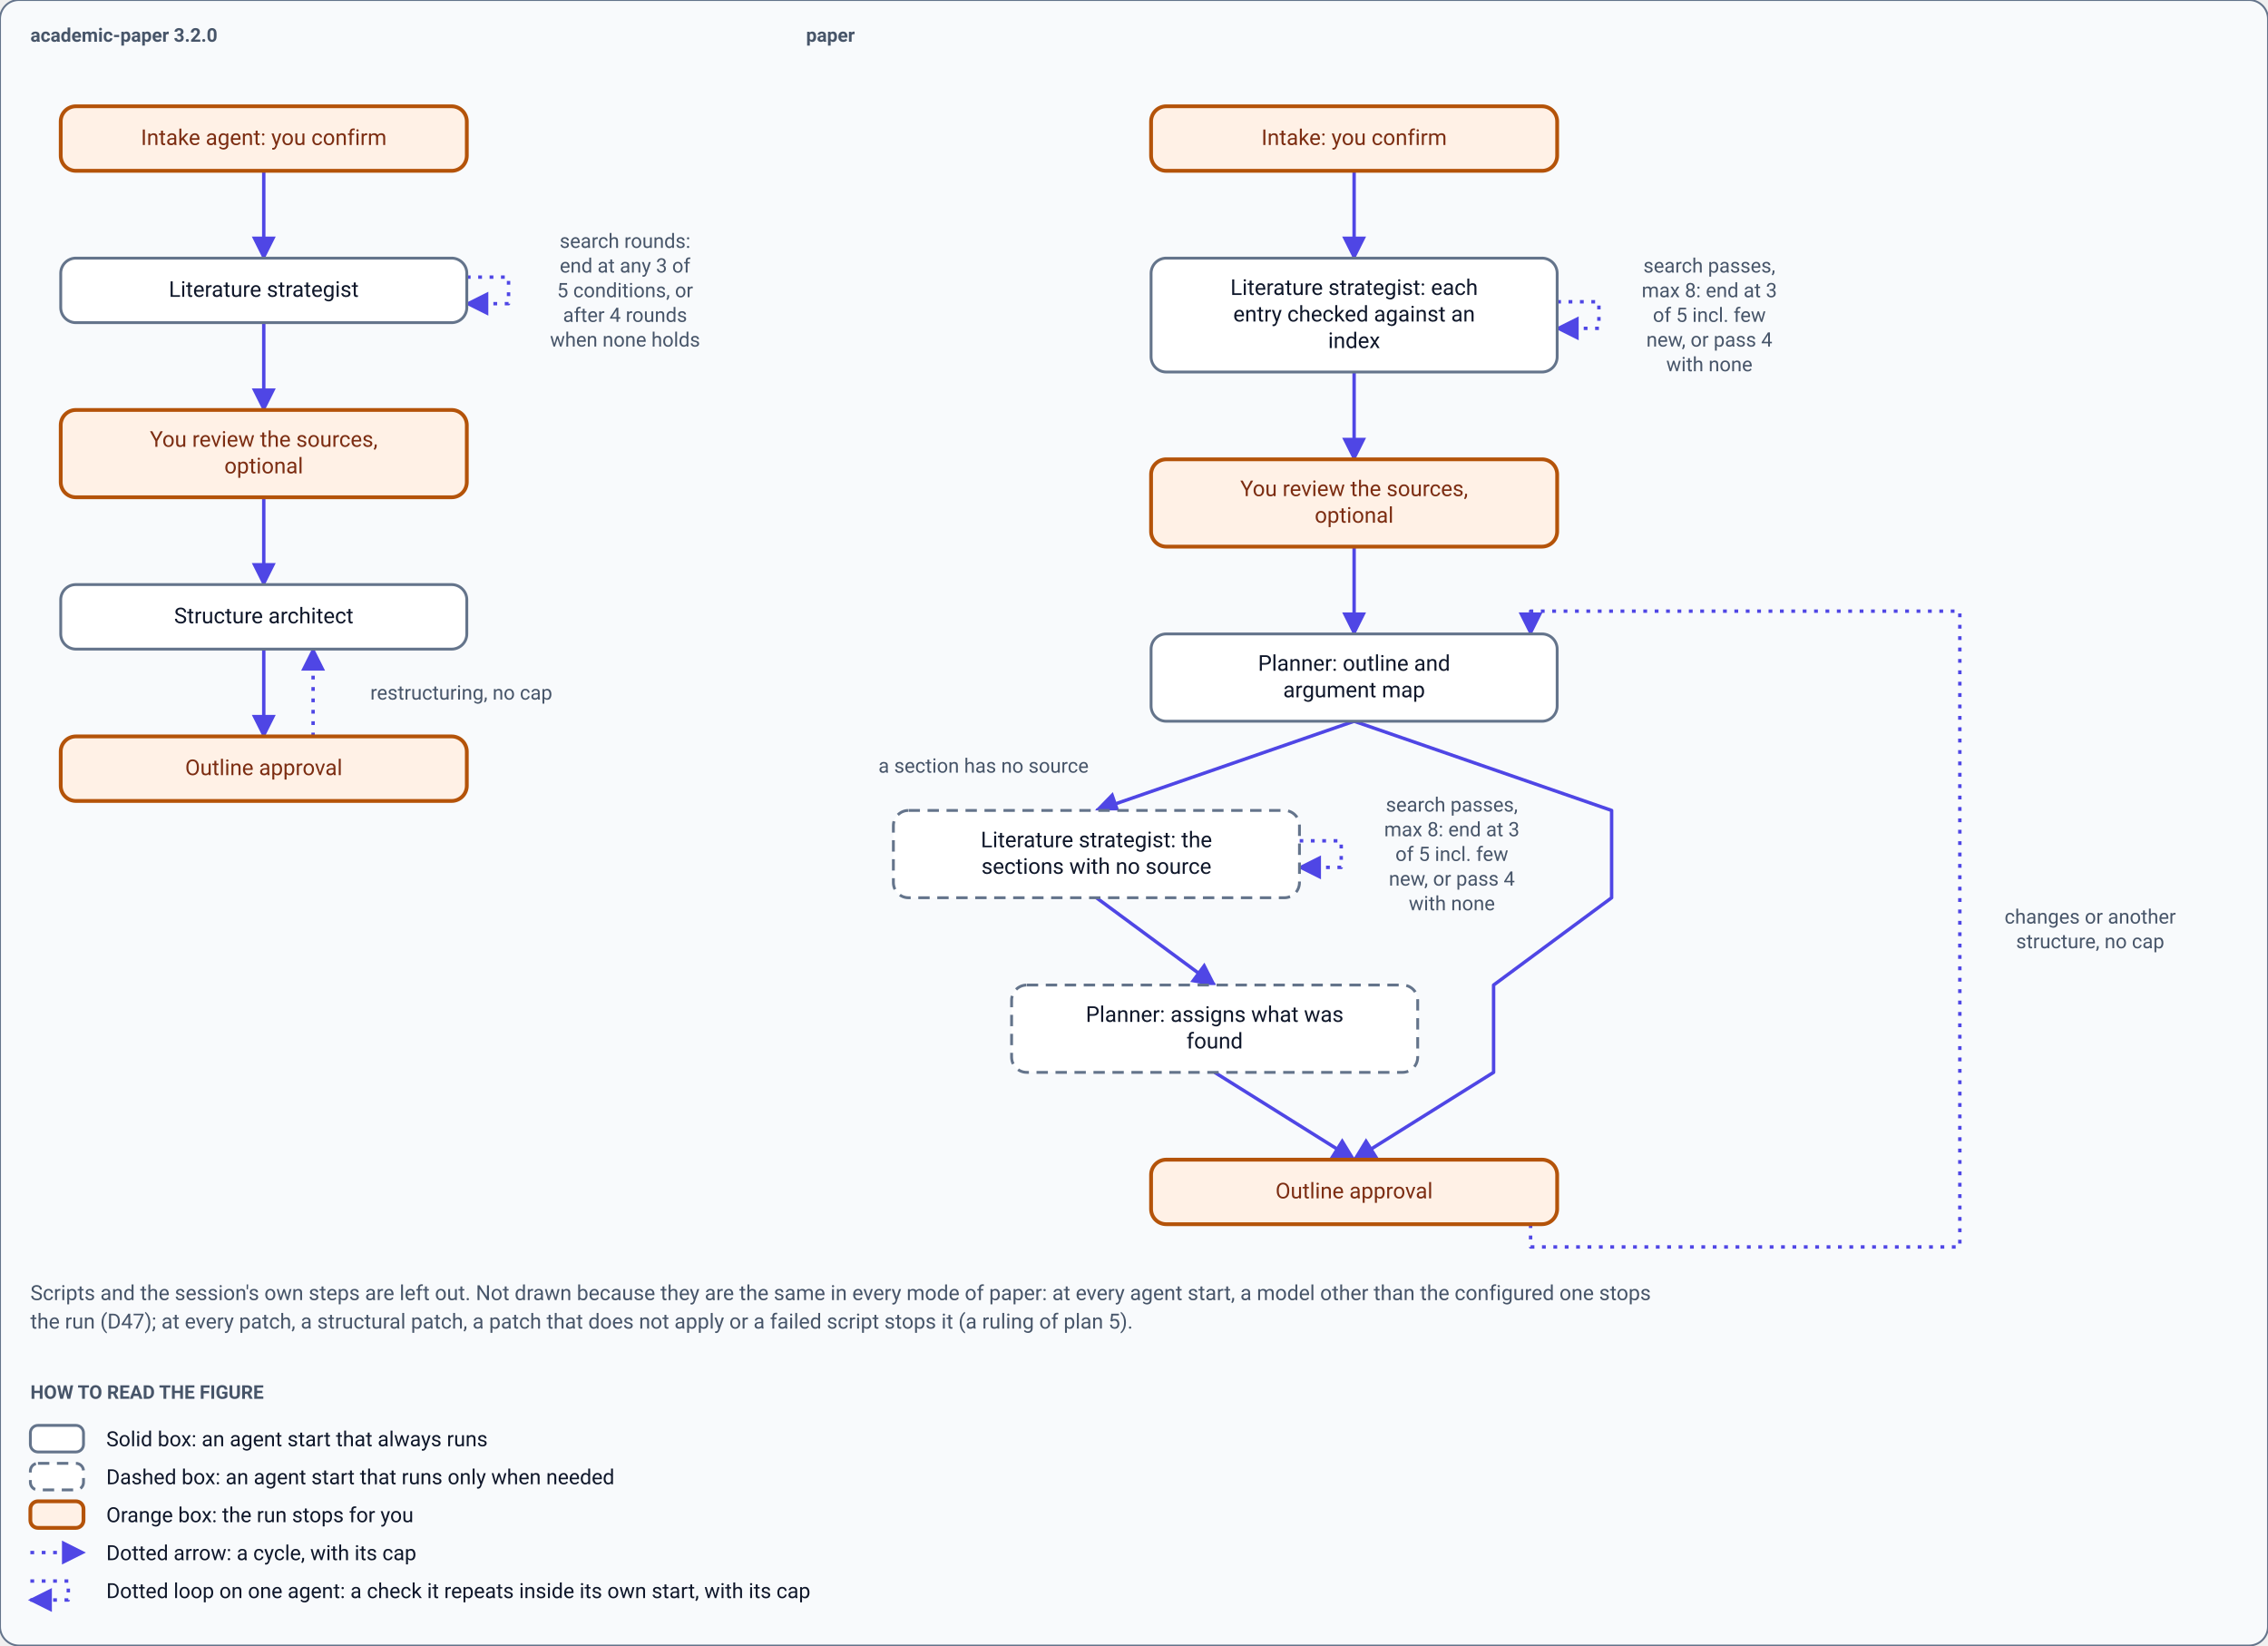
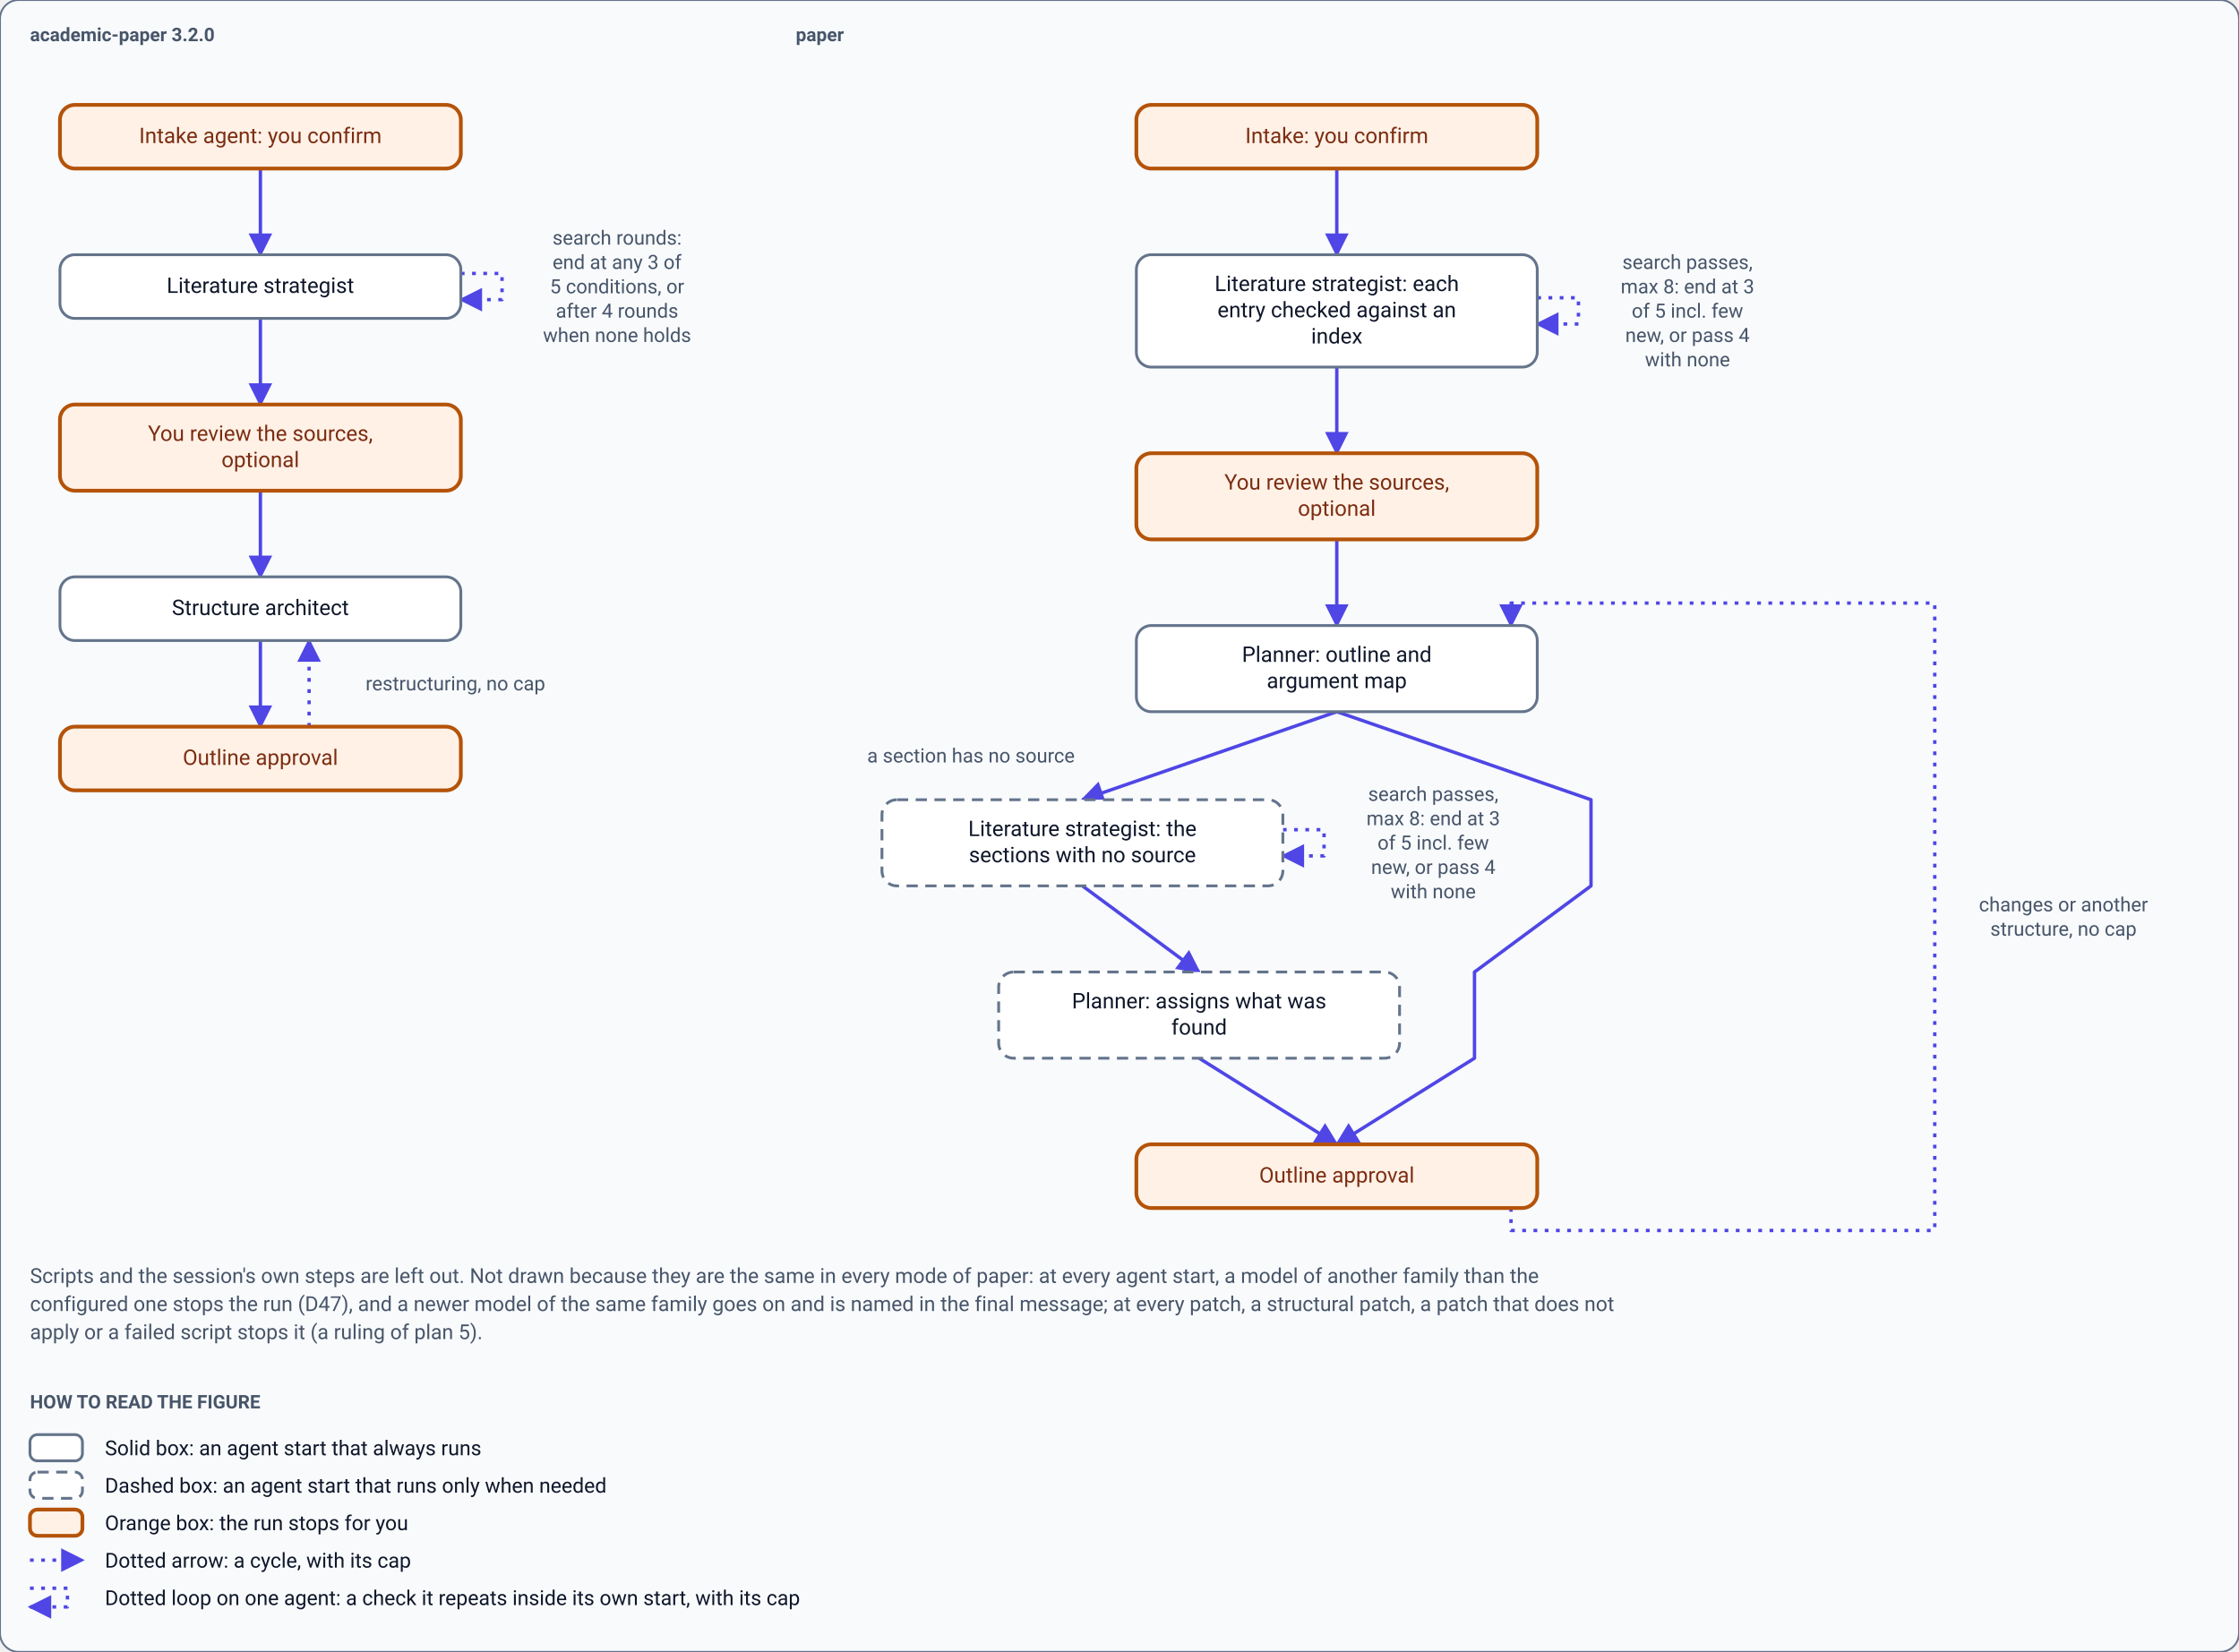
- <svg xmlns="http://www.w3.org/2000/svg" viewBox="0 0 1195.2 867" width="1195.2" height="867" role="img" aria-label="The outline-only mode, simple view. Boxes: academic-paper 3.2.0: Intake agent: you confirm (stop); Literature strategist (agent); You review the sources, optional (stop); Structure architect (agent); Outline approval (stop) | paper: Intake: you confirm (stop); Literature strategist: each entry checked against an index (agent); You review the sources, optional (stop); Planner: outline and argument map (agent); Literature strategist: the sections with no source (agent, only when needed); Planner: assigns what was found (agent, only when needed); Outline approval (stop).">
+ <svg xmlns="http://www.w3.org/2000/svg" viewBox="0 0 1195.2 882" width="1195.2" height="882" role="img" aria-label="The outline-only mode, simple view. Boxes: academic-paper 3.2.0: Intake agent: you confirm (stop); Literature strategist (agent); You review the sources, optional (stop); Structure architect (agent); Outline approval (stop) | paper: Intake: you confirm (stop); Literature strategist: each entry checked against an index (agent); You review the sources, optional (stop); Planner: outline and argument map (agent); Literature strategist: the sections with no source (agent, only when needed); Planner: assigns what was found (agent, only when needed); Outline approval (stop).">
  <defs>
    <marker id="arrow" viewBox="0 0 10 10" refX="9" refY="5" markerWidth="7" markerHeight="7" orient="auto">
      <path d="M0,0 L10,5 L0,10 z" fill="#4f46e5" />
    </marker>
  </defs>
-   <rect x="0" y="0" width="1195.2" height="867" rx="10" fill="#f8fafc" stroke="#64748b" />
+   <rect x="0" y="0" width="1195.2" height="882" rx="10" fill="#f8fafc" stroke="#64748b" />
  <text x="16" y="22" font-family="ui-sans-serif, -apple-system, 'Segoe UI', Roboto, Helvetica, Arial, sans-serif" font-size="10" fill="#475569" font-weight="700" text-anchor="start">academic-paper 3.2.0</text>
  <path d="M139,90 L139,136" fill="none" stroke="#4f46e5" stroke-width="1.8" marker-end="url(#arrow)" stroke-linejoin="round" />
  <path d="M139,170 L139,216" fill="none" stroke="#4f46e5" stroke-width="1.8" marker-end="url(#arrow)" stroke-linejoin="round" />
  <path d="M139,262 L139,308" fill="none" stroke="#4f46e5" stroke-width="1.8" marker-end="url(#arrow)" stroke-linejoin="round" />
  <path d="M139,342 L139,388" fill="none" stroke="#4f46e5" stroke-width="1.8" marker-end="url(#arrow)" stroke-linejoin="round" />
  <path d="M165,388 L165,342" fill="none" stroke="#4f46e5" stroke-width="1.8" stroke-dasharray="2 4" marker-end="url(#arrow)" stroke-linejoin="round" />
  <path d="M246,146 L268,146 L268,160 L246,160" fill="none" stroke="#4f46e5" stroke-width="1.8" stroke-dasharray="2 4" marker-end="url(#arrow)" stroke-linejoin="round" />
  <rect x="32" y="56" width="214" height="34" rx="8" fill="#fff1e6" stroke="#b45309" stroke-width="2" />
  <text x="139" y="76.4" font-family="ui-sans-serif, -apple-system, 'Segoe UI', Roboto, Helvetica, Arial, sans-serif" font-size="11.5" fill="#7c2d12" font-weight="400" text-anchor="middle">Intake agent: you confirm</text>
  <rect x="32" y="136" width="214" height="34" rx="8" fill="#ffffff" stroke="#64748b" stroke-width="1.5" />
  <text x="139" y="156.4" font-family="ui-sans-serif, -apple-system, 'Segoe UI', Roboto, Helvetica, Arial, sans-serif" font-size="11.5" fill="#0f172a" font-weight="400" text-anchor="middle">Literature strategist</text>
  <rect x="32" y="216" width="214" height="46" rx="8" fill="#fff1e6" stroke="#b45309" stroke-width="2" />
  <text x="139" y="235.4" font-family="ui-sans-serif, -apple-system, 'Segoe UI', Roboto, Helvetica, Arial, sans-serif" font-size="11.5" fill="#7c2d12" font-weight="400" text-anchor="middle">You review the sources,</text>
  <text x="139" y="249.4" font-family="ui-sans-serif, -apple-system, 'Segoe UI', Roboto, Helvetica, Arial, sans-serif" font-size="11.5" fill="#7c2d12" font-weight="400" text-anchor="middle">optional</text>
  <rect x="32" y="308" width="214" height="34" rx="8" fill="#ffffff" stroke="#64748b" stroke-width="1.5" />
  <text x="139" y="328.4" font-family="ui-sans-serif, -apple-system, 'Segoe UI', Roboto, Helvetica, Arial, sans-serif" font-size="11.5" fill="#0f172a" font-weight="400" text-anchor="middle">Structure architect</text>
  <rect x="32" y="388" width="214" height="34" rx="8" fill="#fff1e6" stroke="#b45309" stroke-width="2" />
  <text x="139" y="408.4" font-family="ui-sans-serif, -apple-system, 'Segoe UI', Roboto, Helvetica, Arial, sans-serif" font-size="11.5" fill="#7c2d12" font-weight="400" text-anchor="middle">Outline approval</text>
  <text x="243.1" y="368.6" font-family="ui-sans-serif, -apple-system, 'Segoe UI', Roboto, Helvetica, Arial, sans-serif" font-size="10.5" fill="#475569" font-weight="400" text-anchor="middle" stroke="#f8fafc" stroke-width="4" stroke-linejoin="round" paint-order="stroke">restructuring, no cap</text>
  <text x="329.4" y="130.6" font-family="ui-sans-serif, -apple-system, 'Segoe UI', Roboto, Helvetica, Arial, sans-serif" font-size="10.5" fill="#475569" font-weight="400" text-anchor="middle" stroke="#f8fafc" stroke-width="4" stroke-linejoin="round" paint-order="stroke">search rounds:</text>
  <text x="329.4" y="143.6" font-family="ui-sans-serif, -apple-system, 'Segoe UI', Roboto, Helvetica, Arial, sans-serif" font-size="10.5" fill="#475569" font-weight="400" text-anchor="middle" stroke="#f8fafc" stroke-width="4" stroke-linejoin="round" paint-order="stroke">end at any 3 of</text>
  <text x="329.4" y="156.6" font-family="ui-sans-serif, -apple-system, 'Segoe UI', Roboto, Helvetica, Arial, sans-serif" font-size="10.5" fill="#475569" font-weight="400" text-anchor="middle" stroke="#f8fafc" stroke-width="4" stroke-linejoin="round" paint-order="stroke">5 conditions, or</text>
  <text x="329.4" y="169.6" font-family="ui-sans-serif, -apple-system, 'Segoe UI', Roboto, Helvetica, Arial, sans-serif" font-size="10.5" fill="#475569" font-weight="400" text-anchor="middle" stroke="#f8fafc" stroke-width="4" stroke-linejoin="round" paint-order="stroke">after 4 rounds</text>
  <text x="329.4" y="182.6" font-family="ui-sans-serif, -apple-system, 'Segoe UI', Roboto, Helvetica, Arial, sans-serif" font-size="10.5" fill="#475569" font-weight="400" text-anchor="middle" stroke="#f8fafc" stroke-width="4" stroke-linejoin="round" paint-order="stroke">when none holds</text>
  <text x="424.8" y="22" font-family="ui-sans-serif, -apple-system, 'Segoe UI', Roboto, Helvetica, Arial, sans-serif" font-size="10" fill="#475569" font-weight="700" text-anchor="start">paper</text>
  <path d="M713.6,90 L713.6,136" fill="none" stroke="#4f46e5" stroke-width="1.8" marker-end="url(#arrow)" stroke-linejoin="round" />
  <path d="M713.6,196 L713.6,242" fill="none" stroke="#4f46e5" stroke-width="1.8" marker-end="url(#arrow)" stroke-linejoin="round" />
  <path d="M713.6,288 L713.6,334" fill="none" stroke="#4f46e5" stroke-width="1.8" marker-end="url(#arrow)" stroke-linejoin="round" />
  <path d="M713.6,380 L577.8,427" fill="none" stroke="#4f46e5" stroke-width="1.8" marker-end="url(#arrow)" stroke-linejoin="round" />
  <path d="M713.6,380 L849.3,427 L849.3,473 L787.1,519 L787.1,565 L713.6,611" fill="none" stroke="#4f46e5" stroke-width="1.8" marker-end="url(#arrow)" stroke-linejoin="round" />
  <path d="M577.8,473 L640.1,519" fill="none" stroke="#4f46e5" stroke-width="1.8" marker-end="url(#arrow)" stroke-linejoin="round" />
  <path d="M640.1,565 L713.6,611" fill="none" stroke="#4f46e5" stroke-width="1.8" marker-end="url(#arrow)" stroke-linejoin="round" />
  <path d="M806.6,645 L806.6,657 L1032.8,657 L1032.8,322 L806.6,322 L806.6,334" fill="none" stroke="#4f46e5" stroke-width="1.8" stroke-dasharray="2 4" marker-end="url(#arrow)" stroke-linejoin="round" />
  <path d="M820.6,159 L842.6,159 L842.6,173 L820.6,173" fill="none" stroke="#4f46e5" stroke-width="1.8" stroke-dasharray="2 4" marker-end="url(#arrow)" stroke-linejoin="round" />
  <path d="M684.8,443 L706.8,443 L706.8,457 L684.8,457" fill="none" stroke="#4f46e5" stroke-width="1.8" stroke-dasharray="2 4" marker-end="url(#arrow)" stroke-linejoin="round" />
  <rect x="606.6" y="56" width="214" height="34" rx="8" fill="#fff1e6" stroke="#b45309" stroke-width="2" />
  <text x="713.6" y="76.4" font-family="ui-sans-serif, -apple-system, 'Segoe UI', Roboto, Helvetica, Arial, sans-serif" font-size="11.5" fill="#7c2d12" font-weight="400" text-anchor="middle">Intake: you confirm</text>
  <rect x="606.6" y="136" width="214" height="60" rx="8" fill="#ffffff" stroke="#64748b" stroke-width="1.5" />
  <text x="713.6" y="155.4" font-family="ui-sans-serif, -apple-system, 'Segoe UI', Roboto, Helvetica, Arial, sans-serif" font-size="11.5" fill="#0f172a" font-weight="400" text-anchor="middle">Literature strategist: each</text>
  <text x="713.6" y="169.4" font-family="ui-sans-serif, -apple-system, 'Segoe UI', Roboto, Helvetica, Arial, sans-serif" font-size="11.5" fill="#0f172a" font-weight="400" text-anchor="middle">entry checked against an</text>
  <text x="713.6" y="183.4" font-family="ui-sans-serif, -apple-system, 'Segoe UI', Roboto, Helvetica, Arial, sans-serif" font-size="11.5" fill="#0f172a" font-weight="400" text-anchor="middle">index</text>
  <rect x="606.6" y="242" width="214" height="46" rx="8" fill="#fff1e6" stroke="#b45309" stroke-width="2" />
  <text x="713.6" y="261.4" font-family="ui-sans-serif, -apple-system, 'Segoe UI', Roboto, Helvetica, Arial, sans-serif" font-size="11.5" fill="#7c2d12" font-weight="400" text-anchor="middle">You review the sources,</text>
  <text x="713.6" y="275.4" font-family="ui-sans-serif, -apple-system, 'Segoe UI', Roboto, Helvetica, Arial, sans-serif" font-size="11.5" fill="#7c2d12" font-weight="400" text-anchor="middle">optional</text>
  <rect x="606.6" y="334" width="214" height="46" rx="8" fill="#ffffff" stroke="#64748b" stroke-width="1.5" />
  <text x="713.6" y="353.4" font-family="ui-sans-serif, -apple-system, 'Segoe UI', Roboto, Helvetica, Arial, sans-serif" font-size="11.5" fill="#0f172a" font-weight="400" text-anchor="middle">Planner: outline and</text>
  <text x="713.6" y="367.4" font-family="ui-sans-serif, -apple-system, 'Segoe UI', Roboto, Helvetica, Arial, sans-serif" font-size="11.5" fill="#0f172a" font-weight="400" text-anchor="middle">argument map</text>
  <rect x="470.8" y="427" width="214" height="46" rx="8" fill="#ffffff" stroke="#64748b" stroke-width="1.5" stroke-dasharray="6 4" />
  <text x="577.8" y="446.4" font-family="ui-sans-serif, -apple-system, 'Segoe UI', Roboto, Helvetica, Arial, sans-serif" font-size="11.5" fill="#0f172a" font-weight="400" text-anchor="middle">Literature strategist: the</text>
  <text x="577.8" y="460.4" font-family="ui-sans-serif, -apple-system, 'Segoe UI', Roboto, Helvetica, Arial, sans-serif" font-size="11.5" fill="#0f172a" font-weight="400" text-anchor="middle">sections with no source</text>
  <rect x="533.1" y="519" width="214" height="46" rx="8" fill="#ffffff" stroke="#64748b" stroke-width="1.5" stroke-dasharray="6 4" />
  <text x="640.1" y="538.4" font-family="ui-sans-serif, -apple-system, 'Segoe UI', Roboto, Helvetica, Arial, sans-serif" font-size="11.5" fill="#0f172a" font-weight="400" text-anchor="middle">Planner: assigns what was</text>
  <text x="640.1" y="552.4" font-family="ui-sans-serif, -apple-system, 'Segoe UI', Roboto, Helvetica, Arial, sans-serif" font-size="11.5" fill="#0f172a" font-weight="400" text-anchor="middle">found</text>
  <rect x="606.6" y="611" width="214" height="34" rx="8" fill="#fff1e6" stroke="#b45309" stroke-width="2" />
  <text x="713.6" y="631.4" font-family="ui-sans-serif, -apple-system, 'Segoe UI', Roboto, Helvetica, Arial, sans-serif" font-size="11.5" fill="#7c2d12" font-weight="400" text-anchor="middle">Outline approval</text>
  <text x="518.3" y="407.1" font-family="ui-sans-serif, -apple-system, 'Segoe UI', Roboto, Helvetica, Arial, sans-serif" font-size="10.5" fill="#475569" font-weight="400" text-anchor="middle" stroke="#f8fafc" stroke-width="4" stroke-linejoin="round" paint-order="stroke">a section has no source</text>
  <text x="1101.5" y="486.6" font-family="ui-sans-serif, -apple-system, 'Segoe UI', Roboto, Helvetica, Arial, sans-serif" font-size="10.5" fill="#475569" font-weight="400" text-anchor="middle" stroke="#f8fafc" stroke-width="4" stroke-linejoin="round" paint-order="stroke">changes or another</text>
  <text x="1101.5" y="499.6" font-family="ui-sans-serif, -apple-system, 'Segoe UI', Roboto, Helvetica, Arial, sans-serif" font-size="10.5" fill="#475569" font-weight="400" text-anchor="middle" stroke="#f8fafc" stroke-width="4" stroke-linejoin="round" paint-order="stroke">structure, no cap</text>
  <text x="900.8" y="143.6" font-family="ui-sans-serif, -apple-system, 'Segoe UI', Roboto, Helvetica, Arial, sans-serif" font-size="10.5" fill="#475569" font-weight="400" text-anchor="middle" stroke="#f8fafc" stroke-width="4" stroke-linejoin="round" paint-order="stroke">search passes,</text>
  <text x="900.8" y="156.6" font-family="ui-sans-serif, -apple-system, 'Segoe UI', Roboto, Helvetica, Arial, sans-serif" font-size="10.5" fill="#475569" font-weight="400" text-anchor="middle" stroke="#f8fafc" stroke-width="4" stroke-linejoin="round" paint-order="stroke">max 8: end at 3</text>
  <text x="900.8" y="169.6" font-family="ui-sans-serif, -apple-system, 'Segoe UI', Roboto, Helvetica, Arial, sans-serif" font-size="10.5" fill="#475569" font-weight="400" text-anchor="middle" stroke="#f8fafc" stroke-width="4" stroke-linejoin="round" paint-order="stroke">of 5 incl. few</text>
  <text x="900.8" y="182.6" font-family="ui-sans-serif, -apple-system, 'Segoe UI', Roboto, Helvetica, Arial, sans-serif" font-size="10.5" fill="#475569" font-weight="400" text-anchor="middle" stroke="#f8fafc" stroke-width="4" stroke-linejoin="round" paint-order="stroke">new, or pass 4</text>
  <text x="900.8" y="195.6" font-family="ui-sans-serif, -apple-system, 'Segoe UI', Roboto, Helvetica, Arial, sans-serif" font-size="10.5" fill="#475569" font-weight="400" text-anchor="middle" stroke="#f8fafc" stroke-width="4" stroke-linejoin="round" paint-order="stroke">with none</text>
  <text x="765.1" y="427.6" font-family="ui-sans-serif, -apple-system, 'Segoe UI', Roboto, Helvetica, Arial, sans-serif" font-size="10.5" fill="#475569" font-weight="400" text-anchor="middle" stroke="#f8fafc" stroke-width="4" stroke-linejoin="round" paint-order="stroke">search passes,</text>
  <text x="765.1" y="440.6" font-family="ui-sans-serif, -apple-system, 'Segoe UI', Roboto, Helvetica, Arial, sans-serif" font-size="10.5" fill="#475569" font-weight="400" text-anchor="middle" stroke="#f8fafc" stroke-width="4" stroke-linejoin="round" paint-order="stroke">max 8: end at 3</text>
  <text x="765.1" y="453.6" font-family="ui-sans-serif, -apple-system, 'Segoe UI', Roboto, Helvetica, Arial, sans-serif" font-size="10.5" fill="#475569" font-weight="400" text-anchor="middle" stroke="#f8fafc" stroke-width="4" stroke-linejoin="round" paint-order="stroke">of 5 incl. few</text>
  <text x="765.1" y="466.6" font-family="ui-sans-serif, -apple-system, 'Segoe UI', Roboto, Helvetica, Arial, sans-serif" font-size="10.5" fill="#475569" font-weight="400" text-anchor="middle" stroke="#f8fafc" stroke-width="4" stroke-linejoin="round" paint-order="stroke">new, or pass 4</text>
  <text x="765.1" y="479.6" font-family="ui-sans-serif, -apple-system, 'Segoe UI', Roboto, Helvetica, Arial, sans-serif" font-size="10.5" fill="#475569" font-weight="400" text-anchor="middle" stroke="#f8fafc" stroke-width="4" stroke-linejoin="round" paint-order="stroke">with none</text>
-   <text x="16" y="685" font-family="ui-sans-serif, -apple-system, 'Segoe UI', Roboto, Helvetica, Arial, sans-serif" font-size="11" fill="#475569" font-weight="400" text-anchor="start">Scripts and the session's own steps are left out. Not drawn because they are the same in every mode of paper: at every agent start, a model other than the configured one stops</text>
-   <text x="16" y="700" font-family="ui-sans-serif, -apple-system, 'Segoe UI', Roboto, Helvetica, Arial, sans-serif" font-size="11" fill="#475569" font-weight="400" text-anchor="start">the run (D47); at every patch, a structural patch, a patch that does not apply or a failed script stops it (a ruling of plan 5).</text>
-   <text x="16" y="737" font-family="ui-sans-serif, -apple-system, 'Segoe UI', Roboto, Helvetica, Arial, sans-serif" font-size="10" fill="#475569" font-weight="700" text-anchor="start">HOW TO READ THE FIGURE</text>
-   <rect x="16" y="751" width="28" height="14" rx="4" fill="#ffffff" stroke="#64748b" stroke-width="1.5" />
-   <text x="56" y="762" font-family="ui-sans-serif, -apple-system, 'Segoe UI', Roboto, Helvetica, Arial, sans-serif" font-size="11" fill="#0f172a" font-weight="400" text-anchor="start">Solid box: an agent start that always runs</text>
-   <rect x="16" y="771" width="28" height="14" rx="4" fill="#ffffff" stroke="#64748b" stroke-width="1.5" stroke-dasharray="6 4" />
-   <text x="56" y="782" font-family="ui-sans-serif, -apple-system, 'Segoe UI', Roboto, Helvetica, Arial, sans-serif" font-size="11" fill="#0f172a" font-weight="400" text-anchor="start">Dashed box: an agent start that runs only when needed</text>
-   <rect x="16" y="791" width="28" height="14" rx="4" fill="#fff1e6" stroke="#b45309" stroke-width="2" />
-   <text x="56" y="802" font-family="ui-sans-serif, -apple-system, 'Segoe UI', Roboto, Helvetica, Arial, sans-serif" font-size="11" fill="#0f172a" font-weight="400" text-anchor="start">Orange box: the run stops for you</text>
-   <path d="M16,818 L44,818" fill="none" stroke="#4f46e5" stroke-width="1.8" stroke-dasharray="2 4" marker-end="url(#arrow)" stroke-linejoin="round" />
-   <text x="56" y="822" font-family="ui-sans-serif, -apple-system, 'Segoe UI', Roboto, Helvetica, Arial, sans-serif" font-size="11" fill="#0f172a" font-weight="400" text-anchor="start">Dotted arrow: a cycle, with its cap</text>
-   <path d="M16,833 L36,833 L36,843 L16,843" fill="none" stroke="#4f46e5" stroke-width="1.8" stroke-dasharray="2 4" marker-end="url(#arrow)" stroke-linejoin="round" />
-   <text x="56" y="842" font-family="ui-sans-serif, -apple-system, 'Segoe UI', Roboto, Helvetica, Arial, sans-serif" font-size="11" fill="#0f172a" font-weight="400" text-anchor="start">Dotted loop on one agent: a check it repeats inside its own start, with its cap</text>
+   <text x="16" y="685" font-family="ui-sans-serif, -apple-system, 'Segoe UI', Roboto, Helvetica, Arial, sans-serif" font-size="11" fill="#475569" font-weight="400" text-anchor="start">Scripts and the session's own steps are left out. Not drawn because they are the same in every mode of paper: at every agent start, a model of another family than the</text>
+   <text x="16" y="700" font-family="ui-sans-serif, -apple-system, 'Segoe UI', Roboto, Helvetica, Arial, sans-serif" font-size="11" fill="#475569" font-weight="400" text-anchor="start">configured one stops the run (D47), and a newer model of the same family goes on and is named in the final message; at every patch, a structural patch, a patch that does not</text>
+   <text x="16" y="715" font-family="ui-sans-serif, -apple-system, 'Segoe UI', Roboto, Helvetica, Arial, sans-serif" font-size="11" fill="#475569" font-weight="400" text-anchor="start">apply or a failed script stops it (a ruling of plan 5).</text>
+   <text x="16" y="752" font-family="ui-sans-serif, -apple-system, 'Segoe UI', Roboto, Helvetica, Arial, sans-serif" font-size="10" fill="#475569" font-weight="700" text-anchor="start">HOW TO READ THE FIGURE</text>
+   <rect x="16" y="766" width="28" height="14" rx="4" fill="#ffffff" stroke="#64748b" stroke-width="1.5" />
+   <text x="56" y="777" font-family="ui-sans-serif, -apple-system, 'Segoe UI', Roboto, Helvetica, Arial, sans-serif" font-size="11" fill="#0f172a" font-weight="400" text-anchor="start">Solid box: an agent start that always runs</text>
+   <rect x="16" y="786" width="28" height="14" rx="4" fill="#ffffff" stroke="#64748b" stroke-width="1.5" stroke-dasharray="6 4" />
+   <text x="56" y="797" font-family="ui-sans-serif, -apple-system, 'Segoe UI', Roboto, Helvetica, Arial, sans-serif" font-size="11" fill="#0f172a" font-weight="400" text-anchor="start">Dashed box: an agent start that runs only when needed</text>
+   <rect x="16" y="806" width="28" height="14" rx="4" fill="#fff1e6" stroke="#b45309" stroke-width="2" />
+   <text x="56" y="817" font-family="ui-sans-serif, -apple-system, 'Segoe UI', Roboto, Helvetica, Arial, sans-serif" font-size="11" fill="#0f172a" font-weight="400" text-anchor="start">Orange box: the run stops for you</text>
+   <path d="M16,833 L44,833" fill="none" stroke="#4f46e5" stroke-width="1.8" stroke-dasharray="2 4" marker-end="url(#arrow)" stroke-linejoin="round" />
+   <text x="56" y="837" font-family="ui-sans-serif, -apple-system, 'Segoe UI', Roboto, Helvetica, Arial, sans-serif" font-size="11" fill="#0f172a" font-weight="400" text-anchor="start">Dotted arrow: a cycle, with its cap</text>
+   <path d="M16,848 L36,848 L36,858 L16,858" fill="none" stroke="#4f46e5" stroke-width="1.8" stroke-dasharray="2 4" marker-end="url(#arrow)" stroke-linejoin="round" />
+   <text x="56" y="857" font-family="ui-sans-serif, -apple-system, 'Segoe UI', Roboto, Helvetica, Arial, sans-serif" font-size="11" fill="#0f172a" font-weight="400" text-anchor="start">Dotted loop on one agent: a check it repeats inside its own start, with its cap</text>
</svg>
